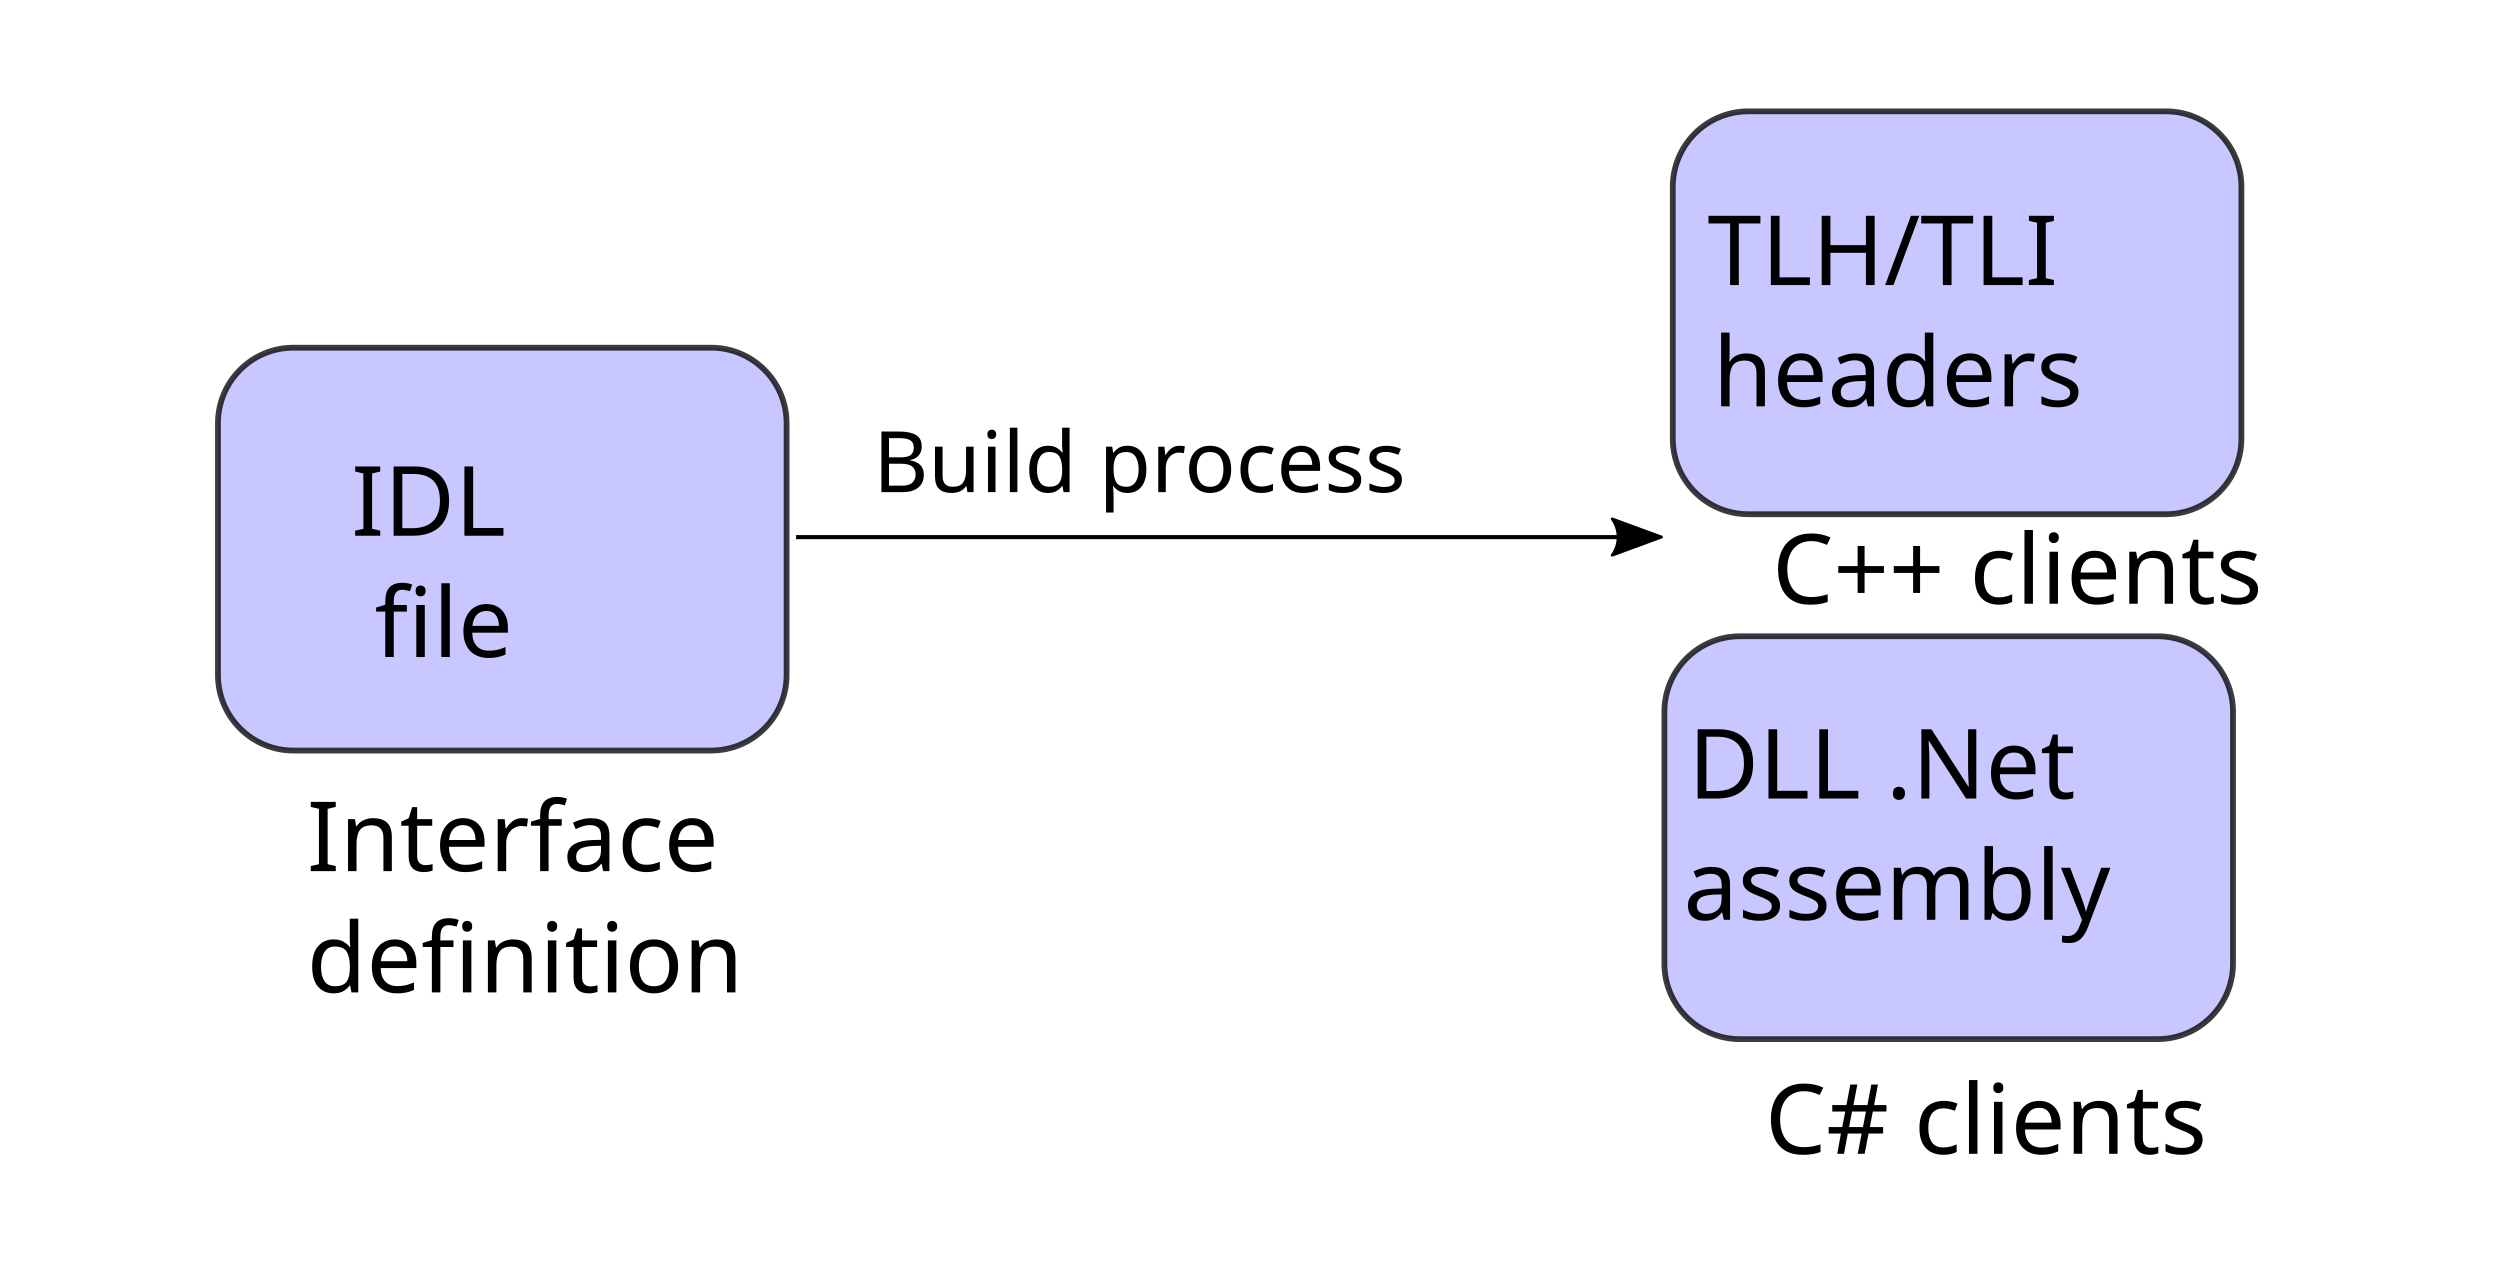
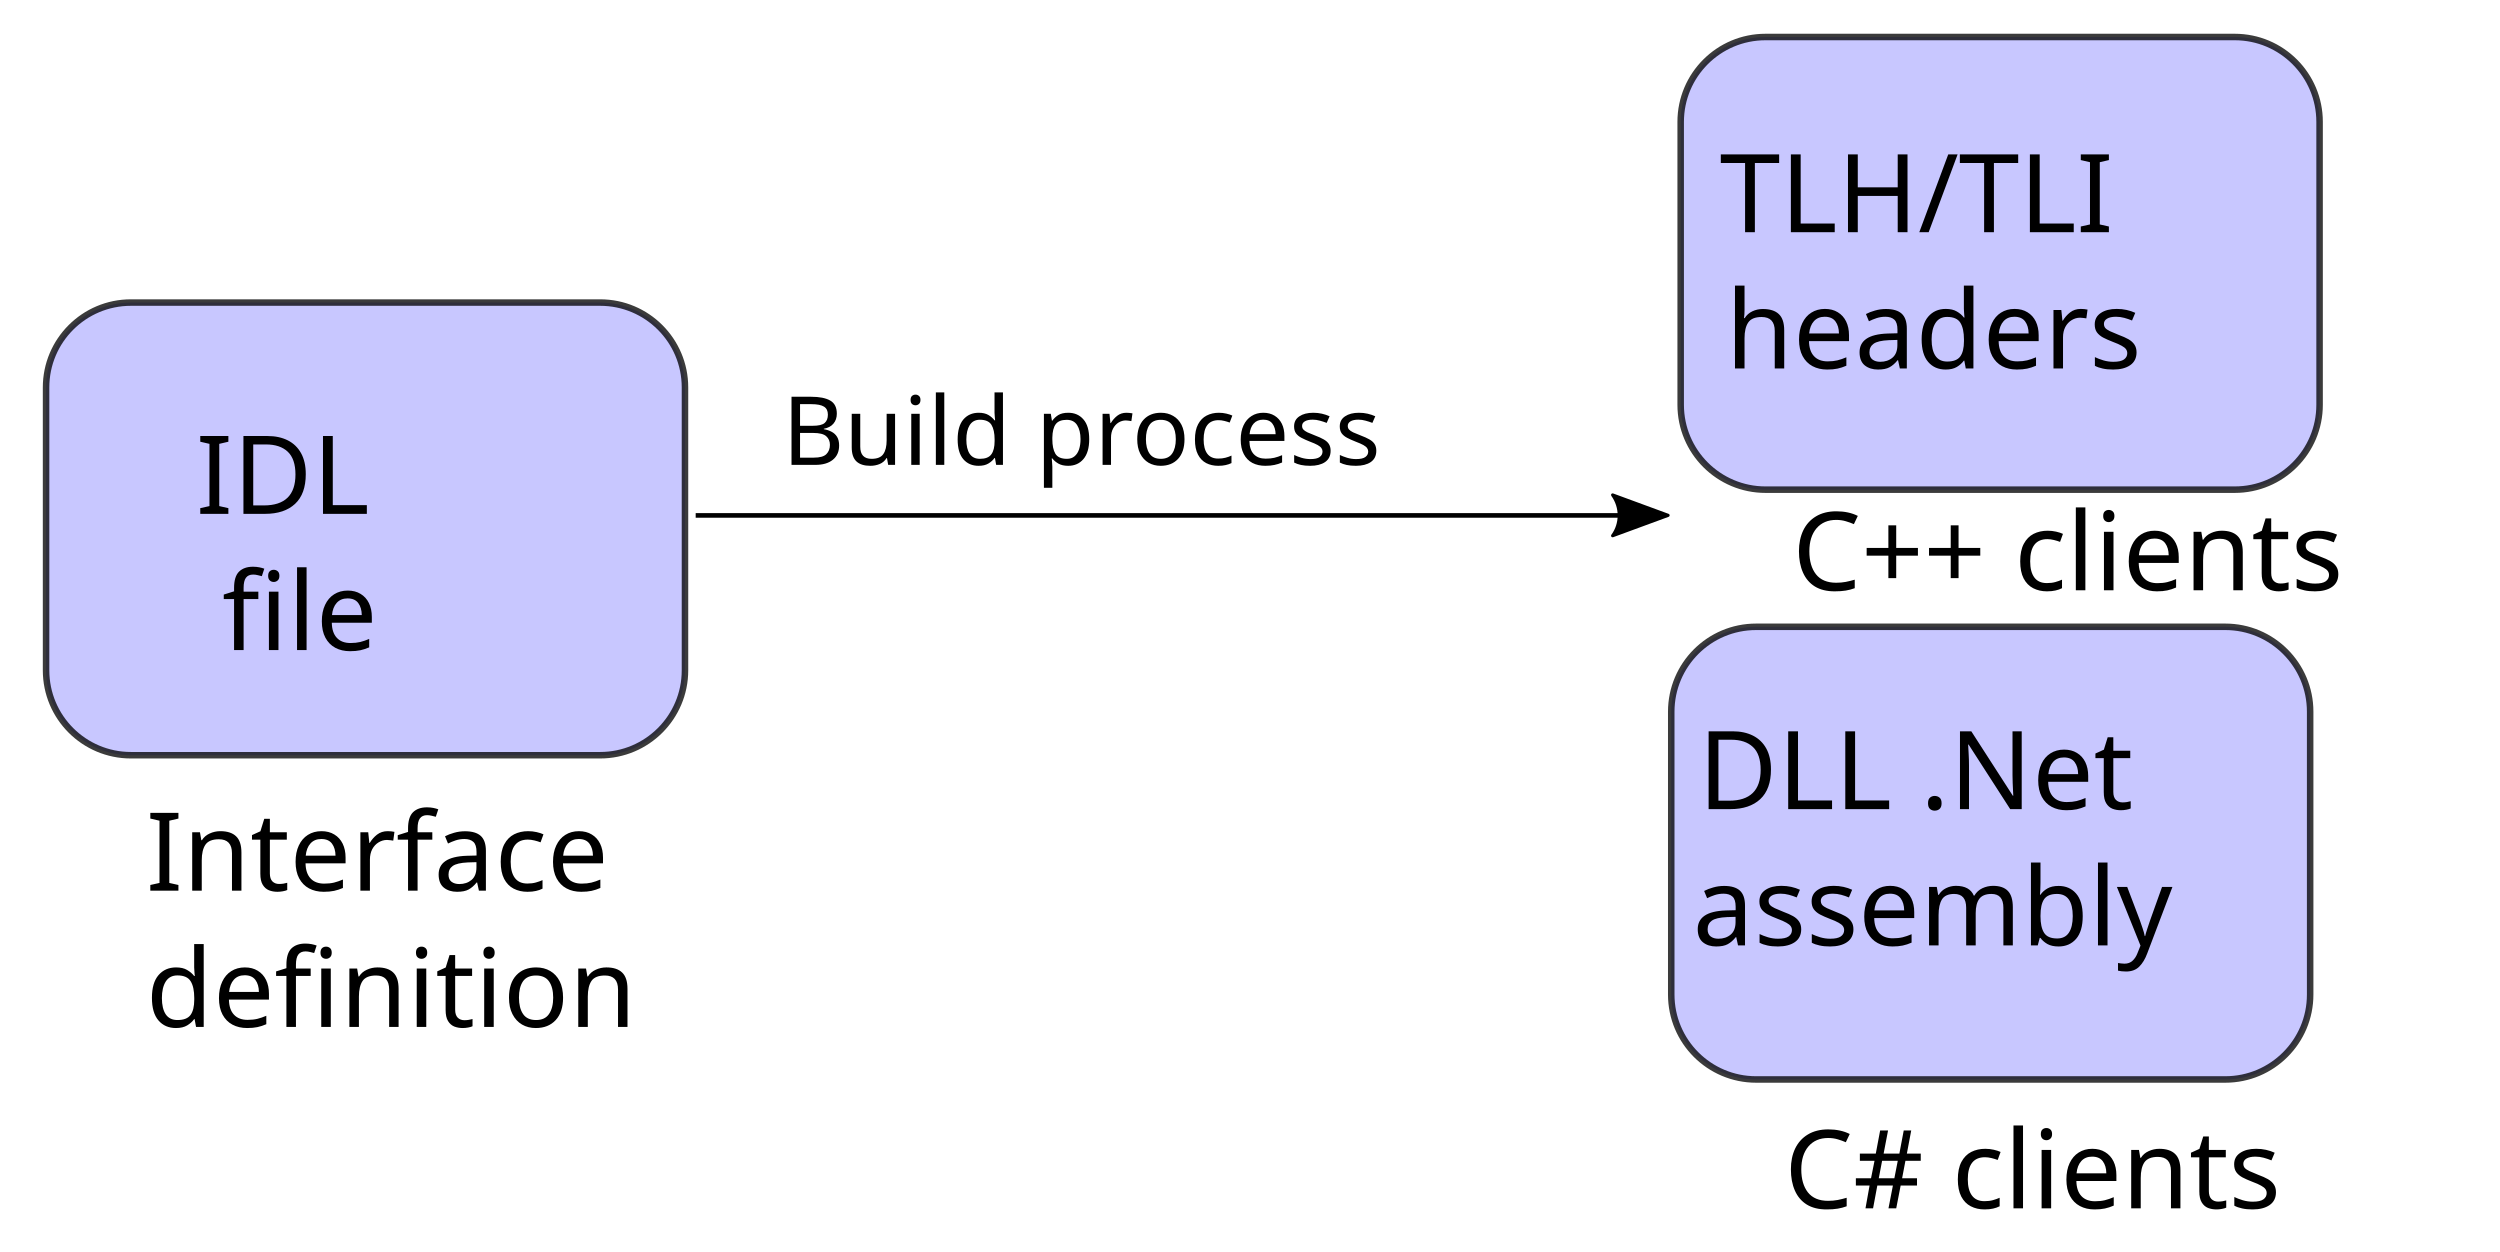
- <svg xmlns="http://www.w3.org/2000/svg" width="145.468mm" height="73.807mm" viewBox="0 0 515.439 261.521" id="svg2" version="1.1">
+ <svg xmlns="http://www.w3.org/2000/svg" width="129.468mm" height="64.807mm" viewBox="0 0 458.745 229.631" id="svg2" version="1.1">
  <defs id="defs4">
    <marker orient="auto" refY="0" refX="0" id="Arrow1Lstart" style="overflow:visible">
      <path id="path4933" d="M 0,0 5,-5 -12.5,0 5,5 Z" style="fill:#000000;fill-opacity:1;fill-rule:evenodd;stroke:#000000;stroke-width:1pt;stroke-opacity:1" transform="matrix(0.8,0,0,0.8,10,0)" />
    </marker>
    <marker orient="auto" refY="0" refX="0" id="Arrow2Lend" style="overflow:visible">
      <path id="path4954" style="fill:#000000;fill-opacity:1;fill-rule:evenodd;stroke:#000000;stroke-width:0.625;stroke-linejoin:round;stroke-opacity:1" d="M 8.719,4.034 -2.207,0.016 8.719,-4.002 c -1.745,2.372 -1.735,5.617 -6e-7,8.035 z" transform="matrix(-1.1,0,0,-1.1,-1.1,0)" />
    </marker>
    <marker orient="auto" refY="0" refX="0" id="Arrow2Lend-2" style="overflow:visible">
      <path id="path4954-4" style="fill:#000000;fill-opacity:1;fill-rule:evenodd;stroke:#000000;stroke-width:0.625;stroke-linejoin:round;stroke-opacity:1" d="M 8.719,4.034 -2.207,0.016 8.719,-4.002 c -1.745,2.372 -1.735,5.617 -6e-7,8.035 z" transform="matrix(-1.1,0,0,-1.1,-1.1,0)" />
    </marker>
    <marker orient="auto" refY="0" refX="0" id="Arrow2Lend-4" style="overflow:visible">
      <path id="path4954-3" style="fill:#000000;fill-opacity:1;fill-rule:evenodd;stroke:#000000;stroke-width:0.625;stroke-linejoin:round;stroke-opacity:1" d="M 8.719,4.034 -2.207,0.016 8.719,-4.002 c -1.745,2.372 -1.735,5.617 -6e-7,8.035 z" transform="matrix(-1.1,0,0,-1.1,-1.1,0)" />
    </marker>
    <marker orient="auto" refY="0" refX="0" id="Arrow2Lend-2-7" style="overflow:visible">
      <path id="path4954-4-8" style="fill:#000000;fill-opacity:1;fill-rule:evenodd;stroke:#000000;stroke-width:0.625;stroke-linejoin:round;stroke-opacity:1" d="M 8.719,4.034 -2.207,0.016 8.719,-4.002 c -1.745,2.372 -1.735,5.617 -6e-7,8.035 z" transform="matrix(-1.1,0,0,-1.1,-1.1,0)" />
    </marker>
    <marker orient="auto" refY="0" refX="0" id="Arrow2Lend-4-9" style="overflow:visible">
      <path id="path4954-3-9" style="fill:#000000;fill-opacity:1;fill-rule:evenodd;stroke:#000000;stroke-width:0.625;stroke-linejoin:round;stroke-opacity:1" d="M 8.719,4.034 -2.207,0.016 8.719,-4.002 c -1.745,2.372 -1.735,5.617 -6e-7,8.035 z" transform="matrix(-1.1,0,0,-1.1,-1.1,0)" />
    </marker>
    <marker orient="auto" refY="0" refX="0" id="Arrow2Lend-2-7-1" style="overflow:visible">
      <path id="path4954-4-8-3" style="fill:#000000;fill-opacity:1;fill-rule:evenodd;stroke:#000000;stroke-width:0.625;stroke-linejoin:round;stroke-opacity:1" d="M 8.719,4.034 -2.207,0.016 8.719,-4.002 c -1.745,2.372 -1.735,5.617 -6e-7,8.035 z" transform="matrix(-1.1,0,0,-1.1,-1.1,0)" />
    </marker>
    <marker orient="auto" refY="0" refX="0" id="Arrow2Lend-4-9-4" style="overflow:visible">
      <path id="path4954-3-9-4" style="fill:#000000;fill-opacity:1;fill-rule:evenodd;stroke:#000000;stroke-width:0.625;stroke-linejoin:round;stroke-opacity:1" d="M 8.719,4.034 -2.207,0.016 8.719,-4.002 c -1.745,2.372 -1.735,5.617 -6e-7,8.035 z" transform="matrix(-1.1,0,0,-1.1,-1.1,0)" />
    </marker>
  </defs>
  <g id="layer1" transform="translate(-27.20216,-40.47017)">
-     <text xml:space="preserve" style="font-style:normal;font-weight:normal;line-height:0%;font-family:sans-serif;letter-spacing:0px;word-spacing:0px;fill:#000000;fill-opacity:1;stroke:none;stroke-width:1px;stroke-linecap:butt;stroke-linejoin:miter;stroke-opacity:1" x="90.472" y="220.074" id="text4902">
-       <tspan id="tspan4904" x="90.472" y="220.074" style="font-size:20px;line-height:1.25">Interface</tspan>
-       <tspan x="90.472" y="245.074" style="font-size:20px;line-height:1.25" id="tspan7">definition</tspan>
+     <text xml:space="preserve" style="font-style:normal;font-weight:normal;line-height:0%;font-family:sans-serif;letter-spacing:0px;word-spacing:0px;fill:#000000;fill-opacity:1;stroke:none;stroke-width:1px;stroke-linecap:butt;stroke-linejoin:miter;stroke-opacity:1" x="53.988" y="203.911" id="text4902">
+       <tspan id="tspan4904" x="53.988" y="203.911" style="font-size:20px;line-height:1.25">Interface</tspan>
+       <tspan x="53.988" y="228.911" style="font-size:20px;line-height:1.25" id="tspan7">definition</tspan>
    </text>
-     <text xml:space="preserve" style="font-style:normal;font-weight:normal;line-height:0%;font-family:sans-serif;letter-spacing:0px;word-spacing:0px;fill:#000000;fill-opacity:1;stroke:none;stroke-width:1px;stroke-linecap:butt;stroke-linejoin:miter;stroke-opacity:1" x="392.574" y="164.942" id="text4902-2">
-       <tspan id="tspan4904-3" x="392.574" y="164.942" style="font-size:20px;line-height:1.25">C++ clients</tspan>
+     <text xml:space="preserve" style="font-style:normal;font-weight:normal;line-height:0%;font-family:sans-serif;letter-spacing:0px;word-spacing:0px;fill:#000000;fill-opacity:1;stroke:none;stroke-width:1px;stroke-linecap:butt;stroke-linejoin:miter;stroke-opacity:1" x="356.09" y="148.778" id="text4902-2">
+       <tspan id="tspan4904-3" x="356.09" y="148.778" style="font-size:20px;line-height:1.25">C++ clients</tspan>
    </text>
-     <text xml:space="preserve" style="font-style:normal;font-weight:normal;line-height:0%;font-family:sans-serif;letter-spacing:0px;word-spacing:0px;fill:#000000;fill-opacity:1;stroke:none;stroke-width:1px;stroke-linecap:butt;stroke-linejoin:miter;stroke-opacity:1" x="391.095" y="278.361" id="text4902-2-8">
-       <tspan id="tspan4904-3-0" x="391.095" y="278.361" style="font-size:20px;line-height:1.25">C# clients</tspan>
+     <text xml:space="preserve" style="font-style:normal;font-weight:normal;line-height:0%;font-family:sans-serif;letter-spacing:0px;word-spacing:0px;fill:#000000;fill-opacity:1;stroke:none;stroke-width:1px;stroke-linecap:butt;stroke-linejoin:miter;stroke-opacity:1" x="354.611" y="262.197" id="text4902-2-8">
+       <tspan id="tspan4904-3-0" x="354.611" y="262.197" style="font-size:20px;line-height:1.25">C# clients</tspan>
    </text>
-     <path style="fill:none;fill-rule:evenodd;stroke:#000000;stroke-width:0.846px;stroke-linecap:butt;stroke-linejoin:miter;stroke-opacity:1;marker-end:url(#Arrow2Lend)" d="M 191.342,151.211 H 368.646" id="path4927" />
-     <text xml:space="preserve" style="font-style:normal;font-weight:normal;line-height:0%;font-family:sans-serif;text-align:center;letter-spacing:0px;word-spacing:0px;text-anchor:middle;fill:#000000;fill-opacity:1;stroke:none;stroke-width:1px;stroke-linecap:butt;stroke-linejoin:miter;stroke-opacity:1" x="269.925" y="141.938" id="text5209">
-       <tspan x="269.925" y="141.938" id="tspan5213" style="font-size:17.5px;line-height:1.25">Build process</tspan>
+     <path style="fill:none;fill-rule:evenodd;stroke:#000000;stroke-width:0.846px;stroke-linecap:butt;stroke-linejoin:miter;stroke-opacity:1;marker-end:url(#Arrow2Lend)" d="M 154.858,135.048 H 332.162" id="path4927" />
+     <text xml:space="preserve" style="font-style:normal;font-weight:normal;line-height:0%;font-family:sans-serif;text-align:center;letter-spacing:0px;word-spacing:0px;text-anchor:middle;fill:#000000;fill-opacity:1;stroke:none;stroke-width:1px;stroke-linecap:butt;stroke-linejoin:miter;stroke-opacity:1" x="233.441" y="125.775" id="text5209">
+       <tspan x="233.441" y="125.775" id="tspan5213" style="font-size:17.5px;line-height:1.25">Build process</tspan>
    </text>
-     <g id="g7" transform="translate(43.41133,43.87315)">
+     <g id="g7" transform="translate(6.927354,27.70936)">
      <rect style="fill:#c8c7ff;fill-opacity:1;stroke:#000000;stroke-width:1.194;stroke-miterlimit:4;stroke-dasharray:none;stroke-opacity:0.766" id="rect6606" width="117.239" height="83.063" x="28.728" y="68.28" ry="15.574" />
      <text xml:space="preserve" style="font-style:normal;font-weight:normal;line-height:0%;font-family:sans-serif;text-align:center;letter-spacing:0px;word-spacing:0px;text-anchor:middle;fill:#000000;fill-opacity:1;stroke:none;stroke-width:1px;stroke-linecap:butt;stroke-linejoin:miter;stroke-opacity:1" x="86.198" y="107.052" id="text4902-0">
        <tspan x="86.198" y="107.052" id="tspan6793" style="font-size:20px;line-height:1.25">IDL</tspan>
        <tspan x="86.198" y="132.052" style="font-size:20px;line-height:1.25" id="tspan1">file</tspan>
      </text>
    </g>
-     <g id="g5" transform="translate(311.2685,-128.3867)">
+     <g id="g5" transform="translate(274.7845,-144.5505)">
      <rect style="fill:#c8c7ff;fill-opacity:1;stroke:#000000;stroke-width:1.194;stroke-miterlimit:4;stroke-dasharray:none;stroke-opacity:0.766" id="rect6606-4" width="117.239" height="83.063" x="60.819" y="191.811" ry="15.574" />
      <text xml:space="preserve" style="font-style:normal;font-weight:normal;line-height:0%;font-family:sans-serif;text-align:center;letter-spacing:0px;word-spacing:0px;text-anchor:middle;fill:#000000;fill-opacity:1;stroke:none;stroke-width:1px;stroke-linecap:butt;stroke-linejoin:miter;stroke-opacity:1" x="118.142" y="227.628" id="text4902-0-4">
        <tspan x="118.142" y="227.628" id="tspan6791" style="font-size:20px;line-height:1.25">TLH/TLI</tspan>
        <tspan x="118.142" y="252.628" style="font-size:20px;line-height:1.25" id="tspan2">headers</tspan>
      </text>
    </g>
-     <g id="g6" transform="translate(324.6614,-137.6232)">
+     <g id="g6" transform="translate(288.1774,-153.7869)">
      <rect style="fill:#c8c7ff;fill-opacity:1;stroke:#000000;stroke-width:1.194;stroke-miterlimit:4;stroke-dasharray:none;stroke-opacity:0.766" id="rect6606-49" width="117.239" height="83.063" x="45.695" y="309.275" ry="15.574" />
      <text xml:space="preserve" style="font-style:normal;font-weight:normal;line-height:0%;font-family:sans-serif;text-align:center;letter-spacing:0px;word-spacing:0px;text-anchor:middle;fill:#000000;fill-opacity:1;stroke:none;stroke-width:1px;stroke-linecap:butt;stroke-linejoin:miter;stroke-opacity:1" x="104.567" y="342.731" id="text4902-0-4-3">
        <tspan x="104.567" y="342.731" style="font-size:20px;line-height:1.25" id="tspan3">DLL .Net</tspan>
        <tspan x="104.567" y="367.731" style="font-size:20px;line-height:1.25" id="tspan4">assembly</tspan>
      </text>
    </g>
  </g>
</svg>
